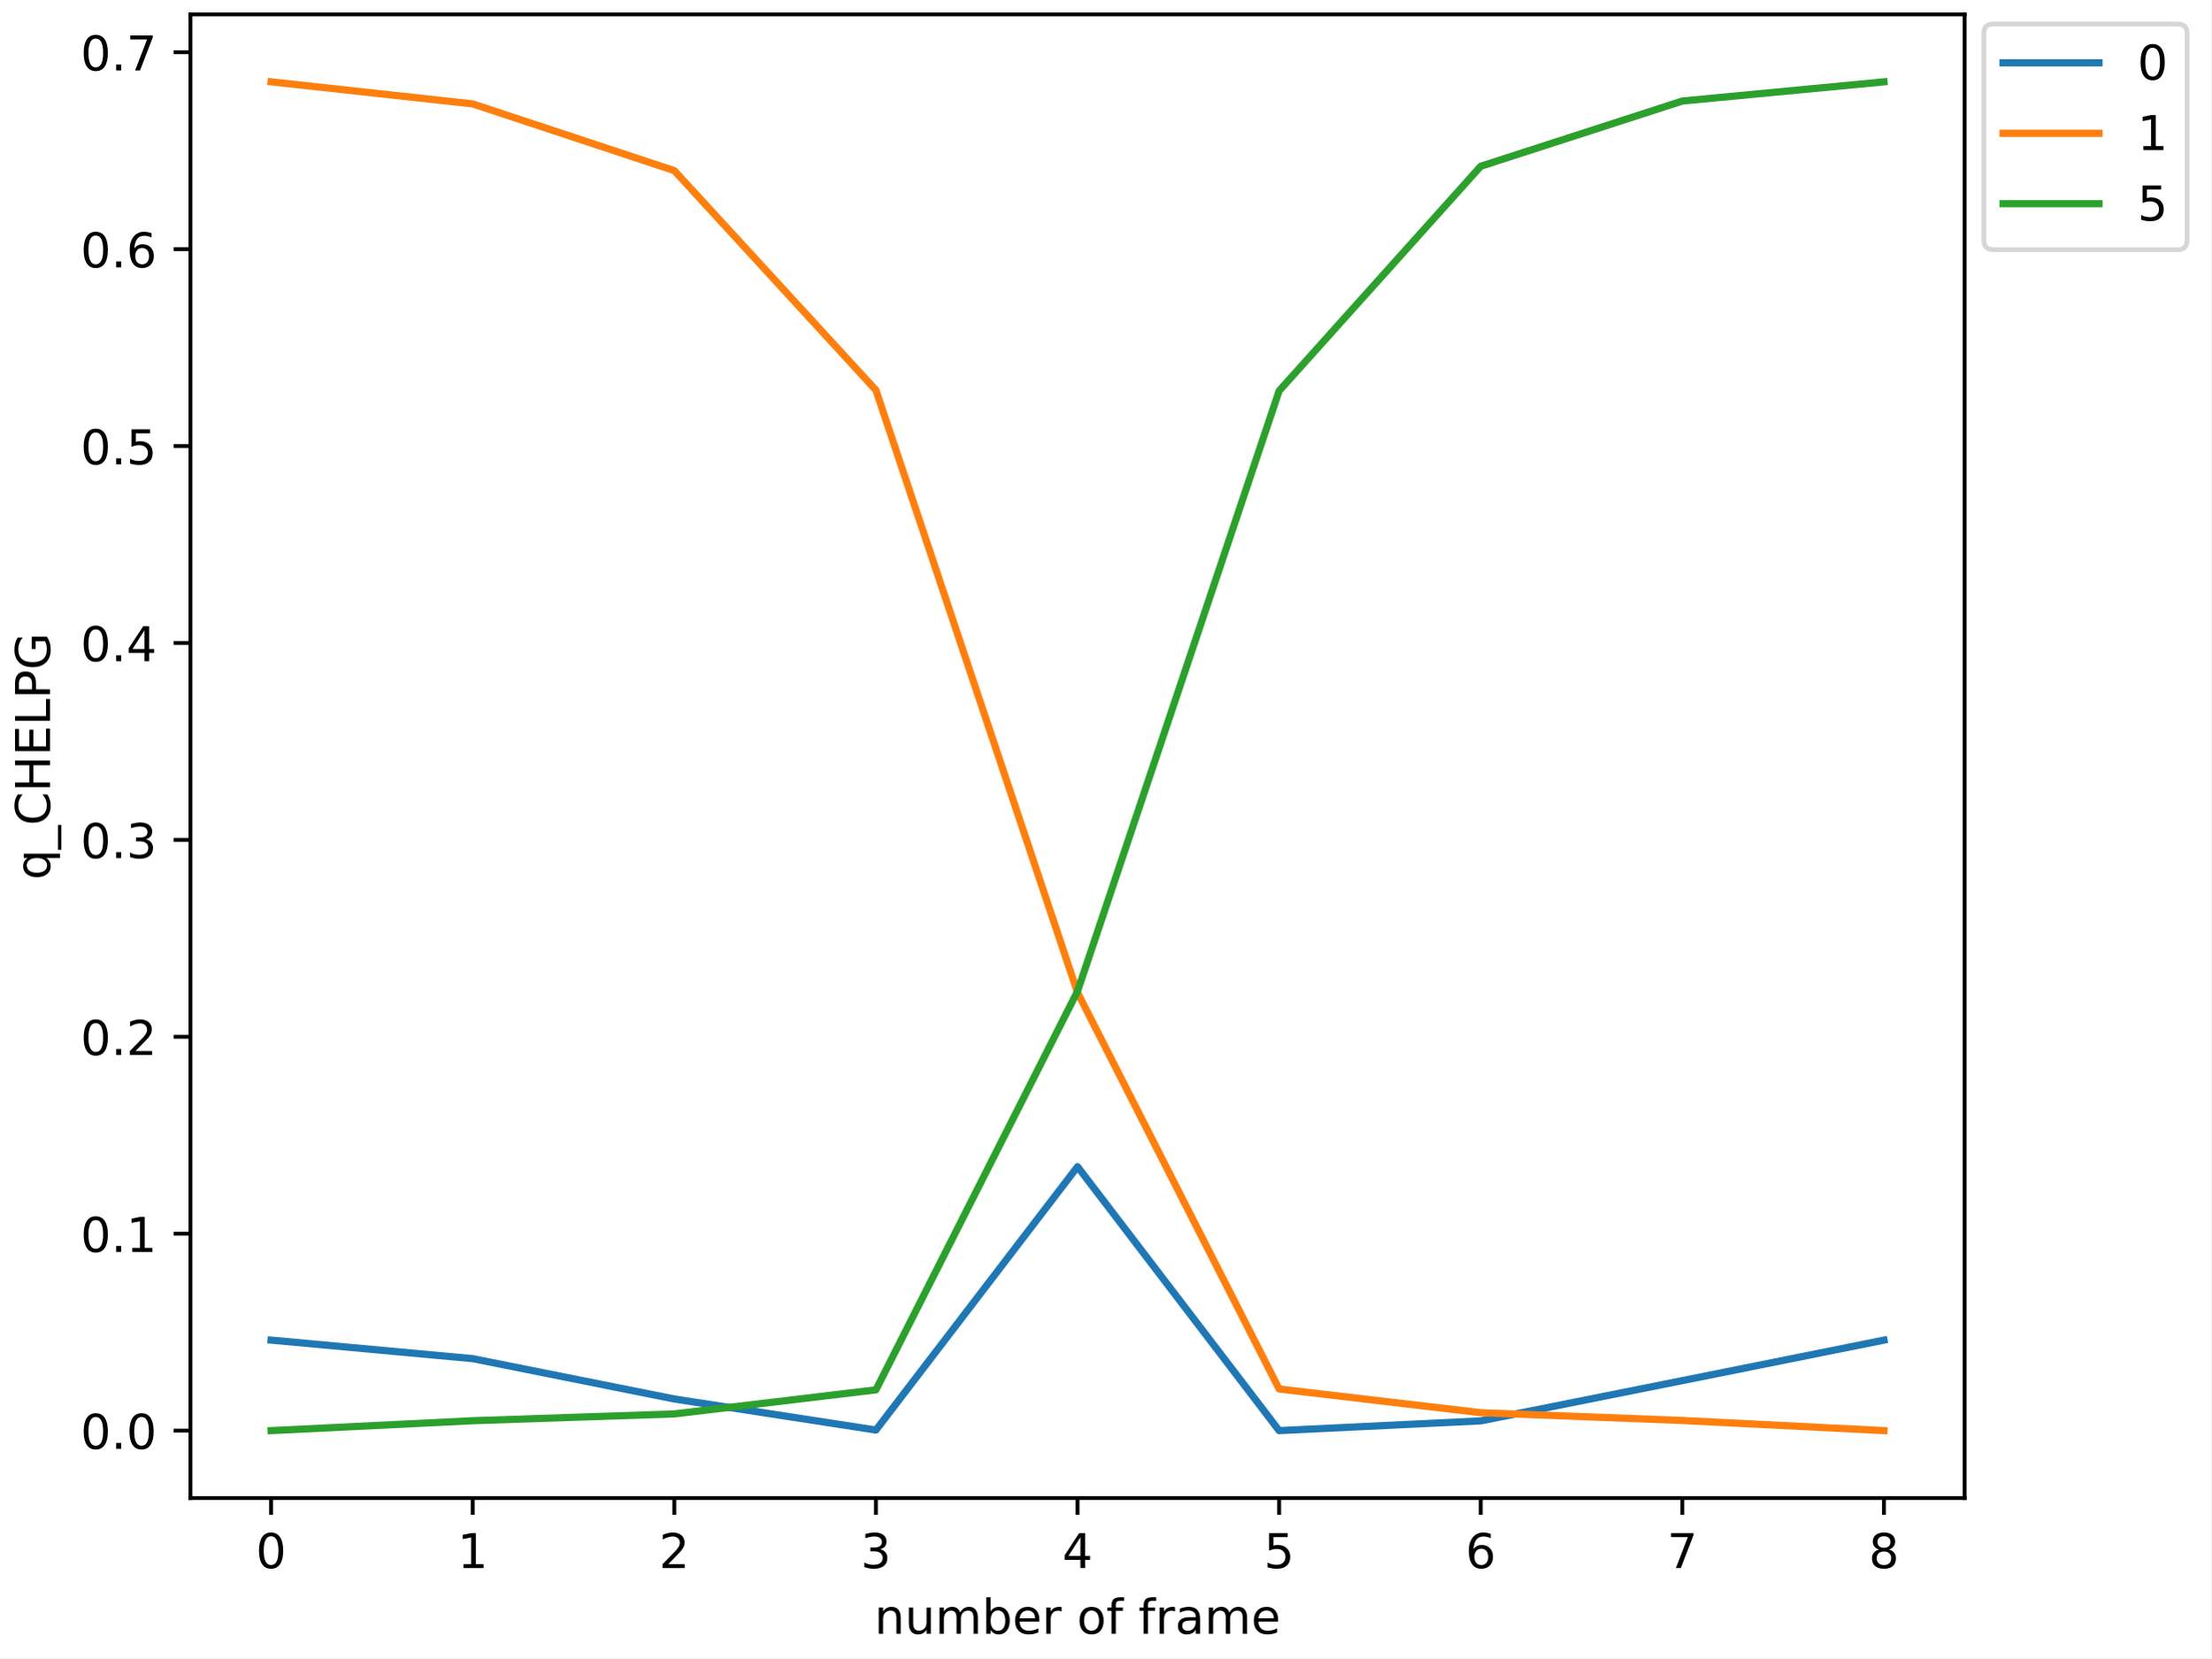
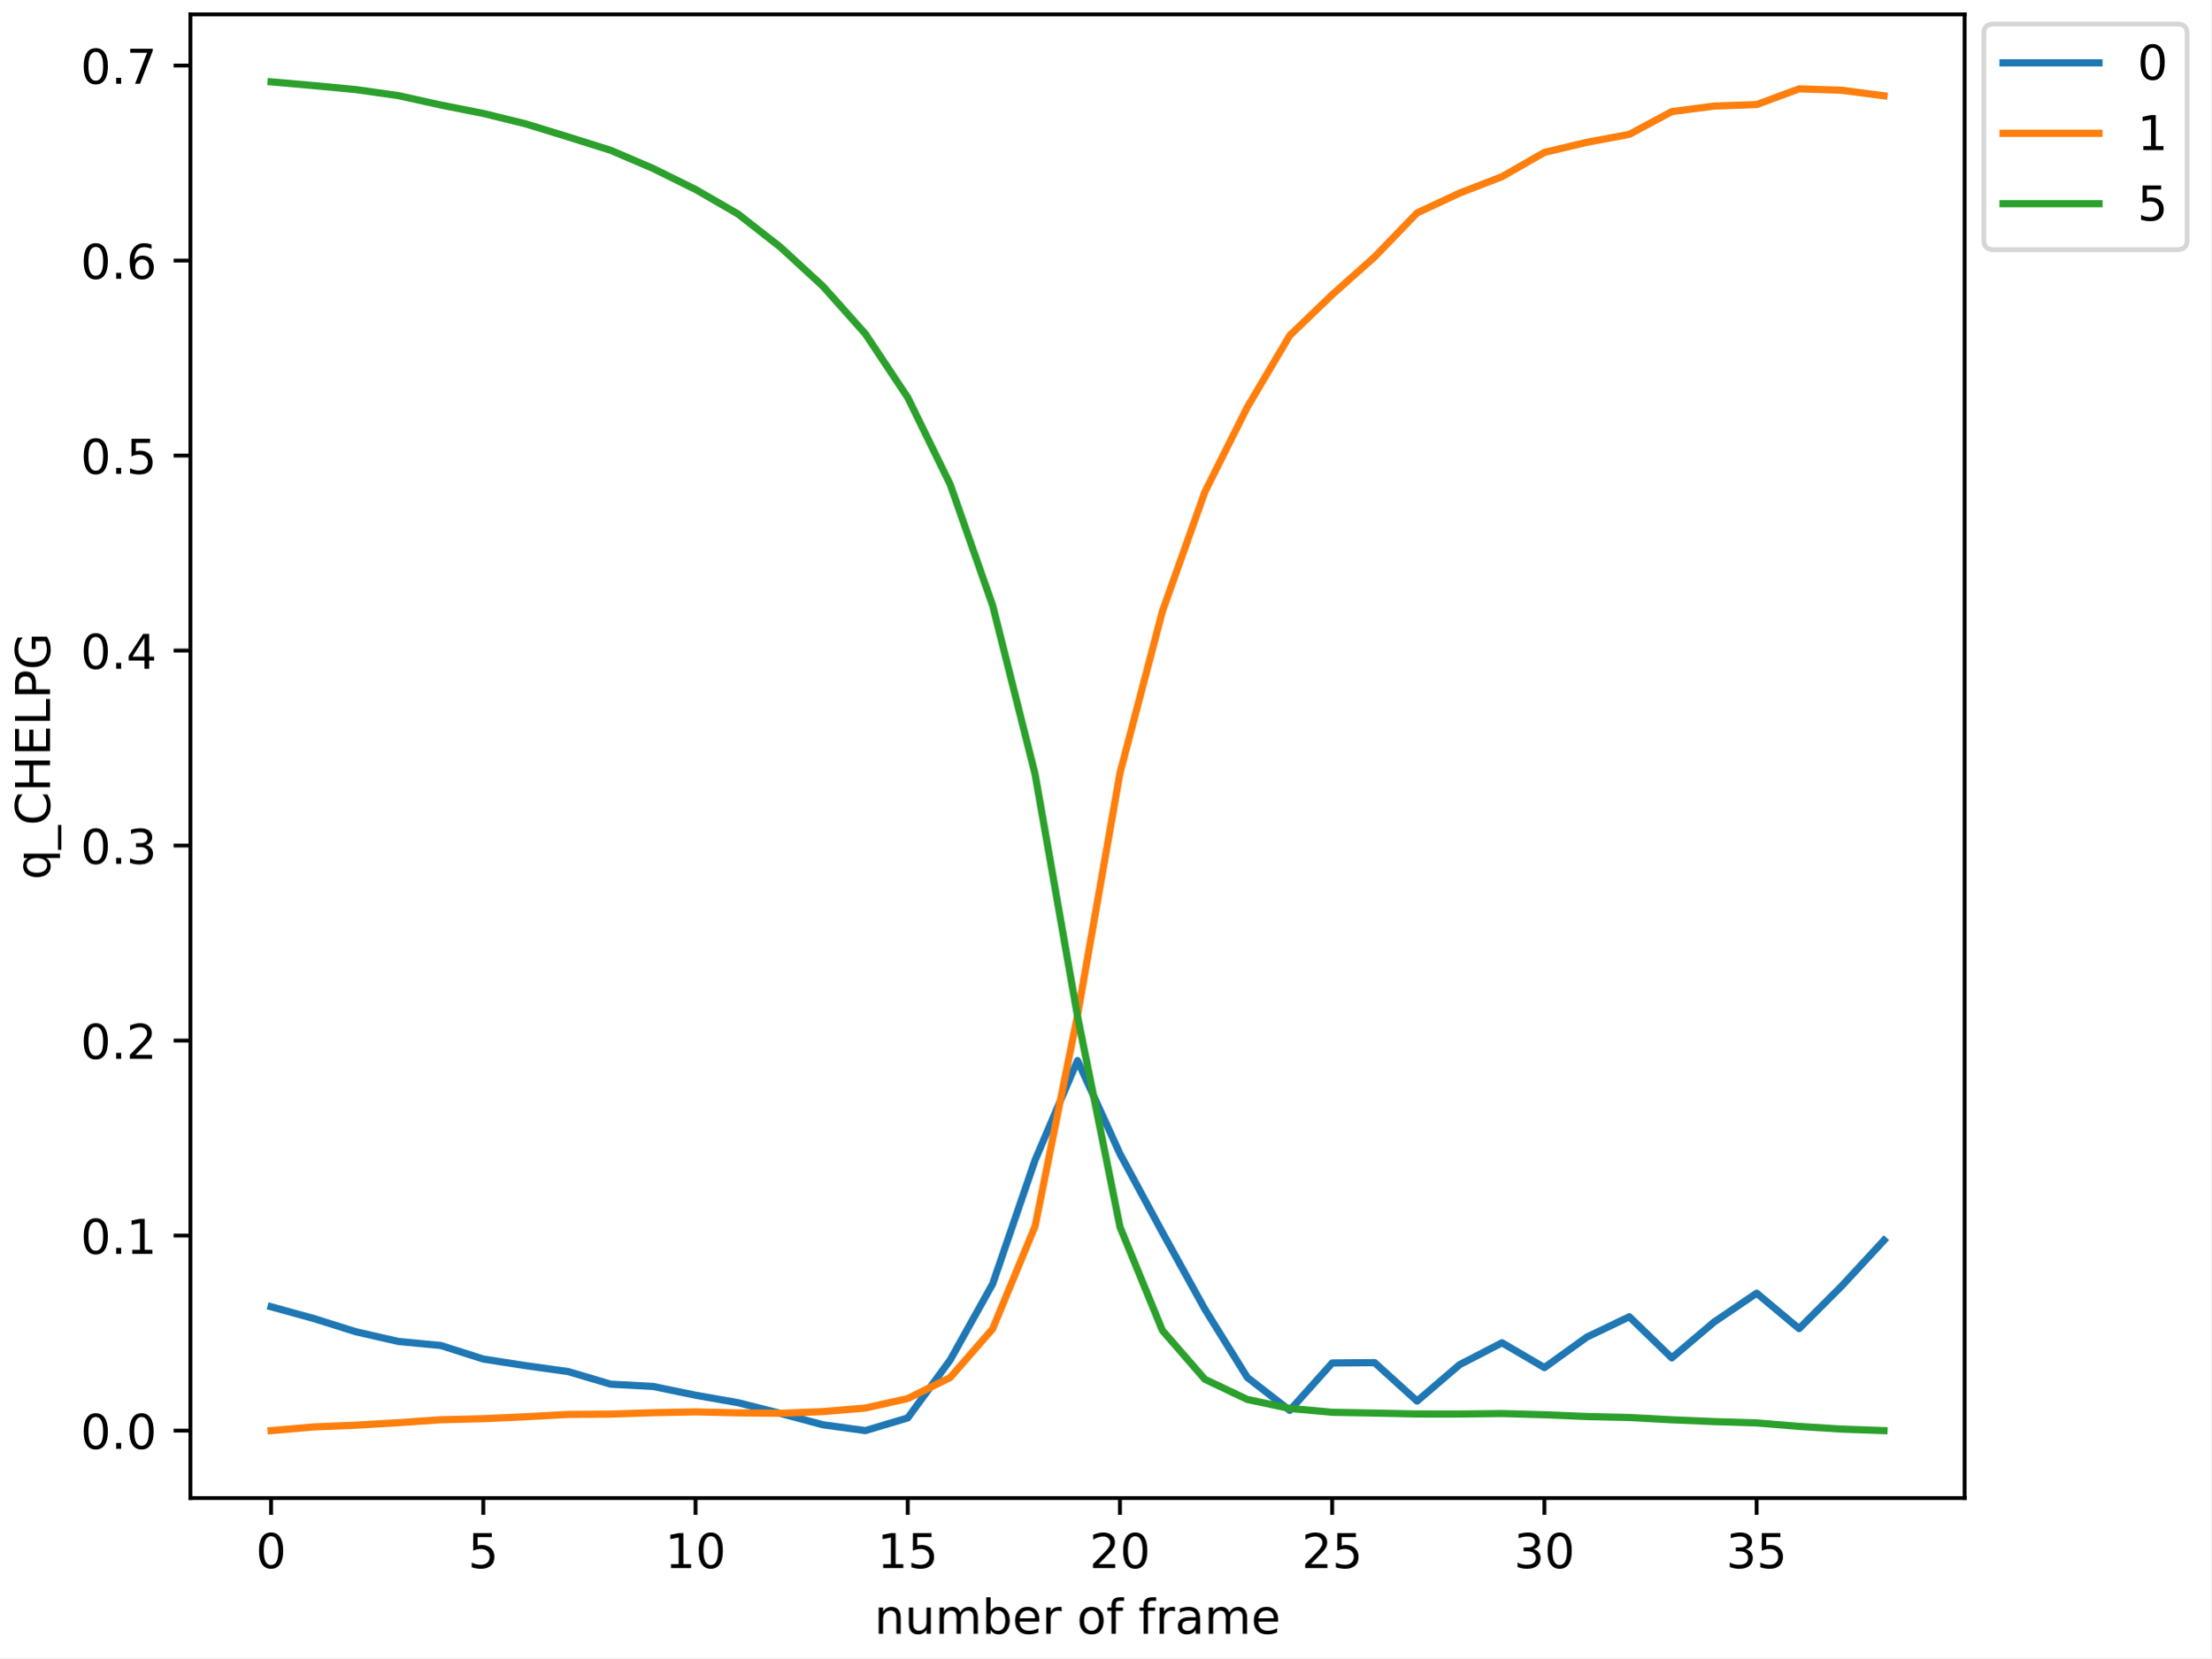
<svg xmlns="http://www.w3.org/2000/svg" xmlns:xlink="http://www.w3.org/1999/xlink" width="460.8pt" height="345.6pt" viewBox="0 0 460.8 345.6" version="1.1">
  <defs>
    <style type="text/css">*{stroke-linejoin: round; stroke-linecap: butt}</style>
  </defs>
  <g id="figure_1">
    <g id="patch_1">
      <path d="M 0 345.6  L 460.8 345.6  L 460.8 0  L 0 0  z " style="fill: #ffffff" />
    </g>
    <g id="axes_1">
      <g id="patch_2">
        <path d="M 39.683 312.244  L 409.437 312.244  L 409.437 3  L 39.683 3  z " style="fill: #ffffff" />
      </g>
      <g id="matplotlib.axis_1">
        <g id="xtick_1">
          <g id="line2d_1">
            <defs>
-               <path id="mb6a5a157bc" d="M 0 0  L 0 3.5  " style="stroke: #000000; stroke-width: 0.8" />
+               <path id="mc60c77ae65" d="M 0 0  L 0 3.5  " style="stroke: #000000; stroke-width: 0.8" />
            </defs>
            <g>
-               <use xlink:href="#mb6a5a157bc" x="56.49" y="312.244" style="stroke: #000000; stroke-width: 0.8" />
+               <use xlink:href="#mc60c77ae65" x="56.49" y="312.244" style="stroke: #000000; stroke-width: 0.8" />
            </g>
          </g>
          <g id="text_1">
            <g transform="translate(53.30879 326.8419) scale(0.1 -0.1)">
              <defs>
                <path id="DejaVuSans-30" d="M 2034 4250  Q 1547 4250 1301 3770  Q 1056 3291 1056 2328  Q 1056 1369 1301 889  Q 1547 409 2034 409  Q 2525 409 2770 889  Q 3016 1369 3016 2328  Q 3016 3291 2770 3770  Q 2525 4250 2034 4250  z M 2034 4750  Q 2819 4750 3233 4129  Q 3647 3509 3647 2328  Q 3647 1150 3233 529  Q 2819 -91 2034 -91  Q 1250 -91 836 529  Q 422 1150 422 2328  Q 422 3509 836 4129  Q 1250 4750 2034 4750  z " transform="scale(0.015625)" />
              </defs>
              <use xlink:href="#DejaVuSans-30" />
            </g>
          </g>
        </g>
        <g id="xtick_2">
          <g id="line2d_2">
            <g>
-               <use xlink:href="#mb6a5a157bc" x="98.508" y="312.244" style="stroke: #000000; stroke-width: 0.8" />
+               <use xlink:href="#mc60c77ae65" x="100.719" y="312.244" style="stroke: #000000; stroke-width: 0.8" />
            </g>
          </g>
          <g id="text_2">
-             <g transform="translate(95.32626 326.8419) scale(0.1 -0.1)">
-               <defs>
-                 <path id="DejaVuSans-31" d="M 794 531  L 1825 531  L 1825 4091  L 703 3866  L 703 4441  L 1819 4666  L 2450 4666  L 2450 531  L 3481 531  L 3481 0  L 794 0  L 794 531  z " transform="scale(0.015625)" />
-               </defs>
-               <use xlink:href="#DejaVuSans-31" />
+             <g transform="translate(97.53771 326.8419) scale(0.1 -0.1)">
+               <defs>
+                 <path id="DejaVuSans-35" d="M 691 4666  L 3169 4666  L 3169 4134  L 1269 4134  L 1269 2991  Q 1406 3038 1543 3061  Q 1681 3084 1819 3084  Q 2600 3084 3056 2656  Q 3513 2228 3513 1497  Q 3513 744 3044 326  Q 2575 -91 1722 -91  Q 1428 -91 1123 -41  Q 819 9 494 109  L 494 744  Q 775 591 1075 516  Q 1375 441 1709 441  Q 2250 441 2565 725  Q 2881 1009 2881 1497  Q 2881 1984 2565 2268  Q 2250 2553 1709 2553  Q 1456 2553 1204 2497  Q 953 2441 691 2322  L 691 4666  z " transform="scale(0.015625)" />
+               </defs>
+               <use xlink:href="#DejaVuSans-35" />
            </g>
          </g>
        </g>
        <g id="xtick_3">
          <g id="line2d_3">
            <g>
-               <use xlink:href="#mb6a5a157bc" x="140.525" y="312.244" style="stroke: #000000; stroke-width: 0.8" />
+               <use xlink:href="#mc60c77ae65" x="144.948" y="312.244" style="stroke: #000000; stroke-width: 0.8" />
            </g>
          </g>
          <g id="text_3">
-             <g transform="translate(137.3437 326.8419) scale(0.1 -0.1)">
-               <defs>
-                 <path id="DejaVuSans-32" d="M 1228 531  L 3431 531  L 3431 0  L 469 0  L 469 531  Q 828 903 1448 1529  Q 2069 2156 2228 2338  Q 2531 2678 2651 2914  Q 2772 3150 2772 3378  Q 2772 3750 2511 3984  Q 2250 4219 1831 4219  Q 1534 4219 1204 4116  Q 875 4013 500 3803  L 500 4441  Q 881 4594 1212 4672  Q 1544 4750 1819 4750  Q 2544 4750 2975 4387  Q 3406 4025 3406 3419  Q 3406 3131 3298 2873  Q 3191 2616 2906 2266  Q 2828 2175 2409 1742  Q 1991 1309 1228 531  z " transform="scale(0.015625)" />
-               </defs>
-               <use xlink:href="#DejaVuSans-32" />
+             <g transform="translate(138.5854 326.8419) scale(0.1 -0.1)">
+               <defs>
+                 <path id="DejaVuSans-31" d="M 794 531  L 1825 531  L 1825 4091  L 703 3866  L 703 4441  L 1819 4666  L 2450 4666  L 2450 531  L 3481 531  L 3481 0  L 794 0  L 794 531  z " transform="scale(0.015625)" />
+               </defs>
+               <use xlink:href="#DejaVuSans-31" />
+               <use xlink:href="#DejaVuSans-30" transform="translate(63.62305 0)" />
            </g>
          </g>
        </g>
        <g id="xtick_4">
          <g id="line2d_4">
            <g>
-               <use xlink:href="#mb6a5a157bc" x="182.542" y="312.244" style="stroke: #000000; stroke-width: 0.8" />
+               <use xlink:href="#mc60c77ae65" x="189.177" y="312.244" style="stroke: #000000; stroke-width: 0.8" />
            </g>
          </g>
          <g id="text_4">
-             <g transform="translate(179.3612 326.8419) scale(0.1 -0.1)">
-               <defs>
-                 <path id="DejaVuSans-33" d="M 2597 2516  Q 3050 2419 3304 2112  Q 3559 1806 3559 1356  Q 3559 666 3084 287  Q 2609 -91 1734 -91  Q 1441 -91 1130 -33  Q 819 25 488 141  L 488 750  Q 750 597 1062 519  Q 1375 441 1716 441  Q 2309 441 2620 675  Q 2931 909 2931 1356  Q 2931 1769 2642 2001  Q 2353 2234 1838 2234  L 1294 2234  L 1294 2753  L 1863 2753  Q 2328 2753 2575 2939  Q 2822 3125 2822 3475  Q 2822 3834 2567 4026  Q 2313 4219 1838 4219  Q 1578 4219 1281 4162  Q 984 4106 628 3988  L 628 4550  Q 988 4650 1302 4700  Q 1616 4750 1894 4750  Q 2613 4750 3031 4423  Q 3450 4097 3450 3541  Q 3450 3153 3228 2886  Q 3006 2619 2597 2516  z " transform="scale(0.015625)" />
-               </defs>
-               <use xlink:href="#DejaVuSans-33" />
+             <g transform="translate(182.8143 326.8419) scale(0.1 -0.1)">
+               <use xlink:href="#DejaVuSans-31" />
+               <use xlink:href="#DejaVuSans-35" transform="translate(63.62305 0)" />
            </g>
          </g>
        </g>
        <g id="xtick_5">
          <g id="line2d_5">
            <g>
-               <use xlink:href="#mb6a5a157bc" x="224.56" y="312.244" style="stroke: #000000; stroke-width: 0.8" />
+               <use xlink:href="#mc60c77ae65" x="233.406" y="312.244" style="stroke: #000000; stroke-width: 0.8" />
            </g>
          </g>
          <g id="text_5">
-             <g transform="translate(221.3787 326.8419) scale(0.1 -0.1)">
-               <defs>
-                 <path id="DejaVuSans-34" d="M 2419 4116  L 825 1625  L 2419 1625  L 2419 4116  z M 2253 4666  L 3047 4666  L 3047 1625  L 3713 1625  L 3713 1100  L 3047 1100  L 3047 0  L 2419 0  L 2419 1100  L 313 1100  L 313 1709  L 2253 4666  z " transform="scale(0.015625)" />
-               </defs>
-               <use xlink:href="#DejaVuSans-34" />
+             <g transform="translate(227.0432 326.8419) scale(0.1 -0.1)">
+               <defs>
+                 <path id="DejaVuSans-32" d="M 1228 531  L 3431 531  L 3431 0  L 469 0  L 469 531  Q 828 903 1448 1529  Q 2069 2156 2228 2338  Q 2531 2678 2651 2914  Q 2772 3150 2772 3378  Q 2772 3750 2511 3984  Q 2250 4219 1831 4219  Q 1534 4219 1204 4116  Q 875 4013 500 3803  L 500 4441  Q 881 4594 1212 4672  Q 1544 4750 1819 4750  Q 2544 4750 2975 4387  Q 3406 4025 3406 3419  Q 3406 3131 3298 2873  Q 3191 2616 2906 2266  Q 2828 2175 2409 1742  Q 1991 1309 1228 531  z " transform="scale(0.015625)" />
+               </defs>
+               <use xlink:href="#DejaVuSans-32" />
+               <use xlink:href="#DejaVuSans-30" transform="translate(63.62305 0)" />
            </g>
          </g>
        </g>
        <g id="xtick_6">
          <g id="line2d_6">
            <g>
-               <use xlink:href="#mb6a5a157bc" x="266.577" y="312.244" style="stroke: #000000; stroke-width: 0.8" />
+               <use xlink:href="#mc60c77ae65" x="277.635" y="312.244" style="stroke: #000000; stroke-width: 0.8" />
            </g>
          </g>
          <g id="text_6">
-             <g transform="translate(263.3961 326.8419) scale(0.1 -0.1)">
-               <defs>
-                 <path id="DejaVuSans-35" d="M 691 4666  L 3169 4666  L 3169 4134  L 1269 4134  L 1269 2991  Q 1406 3038 1543 3061  Q 1681 3084 1819 3084  Q 2600 3084 3056 2656  Q 3513 2228 3513 1497  Q 3513 744 3044 326  Q 2575 -91 1722 -91  Q 1428 -91 1123 -41  Q 819 9 494 109  L 494 744  Q 775 591 1075 516  Q 1375 441 1709 441  Q 2250 441 2565 725  Q 2881 1009 2881 1497  Q 2881 1984 2565 2268  Q 2250 2553 1709 2553  Q 1456 2553 1204 2497  Q 953 2441 691 2322  L 691 4666  z " transform="scale(0.015625)" />
-               </defs>
-               <use xlink:href="#DejaVuSans-35" />
+             <g transform="translate(271.2721 326.8419) scale(0.1 -0.1)">
+               <use xlink:href="#DejaVuSans-32" />
+               <use xlink:href="#DejaVuSans-35" transform="translate(63.62305 0)" />
            </g>
          </g>
        </g>
        <g id="xtick_7">
          <g id="line2d_7">
            <g>
-               <use xlink:href="#mb6a5a157bc" x="308.595" y="312.244" style="stroke: #000000; stroke-width: 0.8" />
+               <use xlink:href="#mc60c77ae65" x="321.864" y="312.244" style="stroke: #000000; stroke-width: 0.8" />
            </g>
          </g>
          <g id="text_7">
-             <g transform="translate(305.4136 326.8419) scale(0.1 -0.1)">
-               <defs>
-                 <path id="DejaVuSans-36" d="M 2113 2584  Q 1688 2584 1439 2293  Q 1191 2003 1191 1497  Q 1191 994 1439 701  Q 1688 409 2113 409  Q 2538 409 2786 701  Q 3034 994 3034 1497  Q 3034 2003 2786 2293  Q 2538 2584 2113 2584  z M 3366 4563  L 3366 3988  Q 3128 4100 2886 4159  Q 2644 4219 2406 4219  Q 1781 4219 1451 3797  Q 1122 3375 1075 2522  Q 1259 2794 1537 2939  Q 1816 3084 2150 3084  Q 2853 3084 3261 2657  Q 3669 2231 3669 1497  Q 3669 778 3244 343  Q 2819 -91 2113 -91  Q 1303 -91 875 529  Q 447 1150 447 2328  Q 447 3434 972 4092  Q 1497 4750 2381 4750  Q 2619 4750 2861 4703  Q 3103 4656 3366 4563  z " transform="scale(0.015625)" />
-               </defs>
-               <use xlink:href="#DejaVuSans-36" />
+             <g transform="translate(315.501 326.8419) scale(0.1 -0.1)">
+               <defs>
+                 <path id="DejaVuSans-33" d="M 2597 2516  Q 3050 2419 3304 2112  Q 3559 1806 3559 1356  Q 3559 666 3084 287  Q 2609 -91 1734 -91  Q 1441 -91 1130 -33  Q 819 25 488 141  L 488 750  Q 750 597 1062 519  Q 1375 441 1716 441  Q 2309 441 2620 675  Q 2931 909 2931 1356  Q 2931 1769 2642 2001  Q 2353 2234 1838 2234  L 1294 2234  L 1294 2753  L 1863 2753  Q 2328 2753 2575 2939  Q 2822 3125 2822 3475  Q 2822 3834 2567 4026  Q 2313 4219 1838 4219  Q 1578 4219 1281 4162  Q 984 4106 628 3988  L 628 4550  Q 988 4650 1302 4700  Q 1616 4750 1894 4750  Q 2613 4750 3031 4423  Q 3450 4097 3450 3541  Q 3450 3153 3228 2886  Q 3006 2619 2597 2516  z " transform="scale(0.015625)" />
+               </defs>
+               <use xlink:href="#DejaVuSans-33" />
+               <use xlink:href="#DejaVuSans-30" transform="translate(63.62305 0)" />
            </g>
          </g>
        </g>
        <g id="xtick_8">
          <g id="line2d_8">
            <g>
-               <use xlink:href="#mb6a5a157bc" x="350.612" y="312.244" style="stroke: #000000; stroke-width: 0.8" />
+               <use xlink:href="#mc60c77ae65" x="366.092" y="312.244" style="stroke: #000000; stroke-width: 0.8" />
            </g>
          </g>
          <g id="text_8">
-             <g transform="translate(347.4311 326.8419) scale(0.1 -0.1)">
-               <defs>
-                 <path id="DejaVuSans-37" d="M 525 4666  L 3525 4666  L 3525 4397  L 1831 0  L 1172 0  L 2766 4134  L 525 4134  L 525 4666  z " transform="scale(0.015625)" />
-               </defs>
-               <use xlink:href="#DejaVuSans-37" />
-             </g>
-           </g>
-         </g>
-         <g id="xtick_9">
-           <g id="line2d_9">
-             <g>
-               <use xlink:href="#mb6a5a157bc" x="392.63" y="312.244" style="stroke: #000000; stroke-width: 0.8" />
-             </g>
-           </g>
-           <g id="text_9">
-             <g transform="translate(389.4485 326.8419) scale(0.1 -0.1)">
-               <defs>
-                 <path id="DejaVuSans-38" d="M 2034 2216  Q 1584 2216 1326 1975  Q 1069 1734 1069 1313  Q 1069 891 1326 650  Q 1584 409 2034 409  Q 2484 409 2743 651  Q 3003 894 3003 1313  Q 3003 1734 2745 1975  Q 2488 2216 2034 2216  z M 1403 2484  Q 997 2584 770 2862  Q 544 3141 544 3541  Q 544 4100 942 4425  Q 1341 4750 2034 4750  Q 2731 4750 3128 4425  Q 3525 4100 3525 3541  Q 3525 3141 3298 2862  Q 3072 2584 2669 2484  Q 3125 2378 3379 2068  Q 3634 1759 3634 1313  Q 3634 634 3220 271  Q 2806 -91 2034 -91  Q 1263 -91 848 271  Q 434 634 434 1313  Q 434 1759 690 2068  Q 947 2378 1403 2484  z M 1172 3481  Q 1172 3119 1398 2916  Q 1625 2713 2034 2713  Q 2441 2713 2670 2916  Q 2900 3119 2900 3481  Q 2900 3844 2670 4047  Q 2441 4250 2034 4250  Q 1625 4250 1398 4047  Q 1172 3844 1172 3481  z " transform="scale(0.015625)" />
-               </defs>
-               <use xlink:href="#DejaVuSans-38" />
-             </g>
-           </g>
-         </g>
-         <g id="text_10">
+             <g transform="translate(359.7299 326.8419) scale(0.1 -0.1)">
+               <use xlink:href="#DejaVuSans-33" />
+               <use xlink:href="#DejaVuSans-35" transform="translate(63.62305 0)" />
+             </g>
+           </g>
+         </g>
+         <g id="text_9">
          <g transform="translate(182.2216 340.5201) scale(0.1 -0.1)">
            <defs>
              <path id="DejaVuSans-6e" d="M 3513 2113  L 3513 0  L 2938 0  L 2938 2094  Q 2938 2591 2744 2837  Q 2550 3084 2163 3084  Q 1697 3084 1428 2787  Q 1159 2491 1159 1978  L 1159 0  L 581 0  L 581 3500  L 1159 3500  L 1159 2956  Q 1366 3272 1645 3428  Q 1925 3584 2291 3584  Q 2894 3584 3203 3211  Q 3513 2838 3513 2113  z " transform="scale(0.015625)" />
              <path id="DejaVuSans-75" d="M 544 1381  L 544 3500  L 1119 3500  L 1119 1403  Q 1119 906 1312 657  Q 1506 409 1894 409  Q 2359 409 2629 706  Q 2900 1003 2900 1516  L 2900 3500  L 3475 3500  L 3475 0  L 2900 0  L 2900 538  Q 2691 219 2414 64  Q 2138 -91 1772 -91  Q 1169 -91 856 284  Q 544 659 544 1381  z M 1991 3584  L 1991 3584  z " transform="scale(0.015625)" />
              <path id="DejaVuSans-6d" d="M 3328 2828  Q 3544 3216 3844 3400  Q 4144 3584 4550 3584  Q 5097 3584 5394 3201  Q 5691 2819 5691 2113  L 5691 0  L 5113 0  L 5113 2094  Q 5113 2597 4934 2840  Q 4756 3084 4391 3084  Q 3944 3084 3684 2787  Q 3425 2491 3425 1978  L 3425 0  L 2847 0  L 2847 2094  Q 2847 2600 2669 2842  Q 2491 3084 2119 3084  Q 1678 3084 1418 2786  Q 1159 2488 1159 1978  L 1159 0  L 581 0  L 581 3500  L 1159 3500  L 1159 2956  Q 1356 3278 1631 3431  Q 1906 3584 2284 3584  Q 2666 3584 2933 3390  Q 3200 3197 3328 2828  z " transform="scale(0.015625)" />
              <path id="DejaVuSans-62" d="M 3116 1747  Q 3116 2381 2855 2742  Q 2594 3103 2138 3103  Q 1681 3103 1420 2742  Q 1159 2381 1159 1747  Q 1159 1113 1420 752  Q 1681 391 2138 391  Q 2594 391 2855 752  Q 3116 1113 3116 1747  z M 1159 2969  Q 1341 3281 1617 3432  Q 1894 3584 2278 3584  Q 2916 3584 3314 3078  Q 3713 2572 3713 1747  Q 3713 922 3314 415  Q 2916 -91 2278 -91  Q 1894 -91 1617 61  Q 1341 213 1159 525  L 1159 0  L 581 0  L 581 4863  L 1159 4863  L 1159 2969  z " transform="scale(0.015625)" />
              <path id="DejaVuSans-65" d="M 3597 1894  L 3597 1613  L 953 1613  Q 991 1019 1311 708  Q 1631 397 2203 397  Q 2534 397 2845 478  Q 3156 559 3463 722  L 3463 178  Q 3153 47 2828 -22  Q 2503 -91 2169 -91  Q 1331 -91 842 396  Q 353 884 353 1716  Q 353 2575 817 3079  Q 1281 3584 2069 3584  Q 2775 3584 3186 3129  Q 3597 2675 3597 1894  z M 3022 2063  Q 3016 2534 2758 2815  Q 2500 3097 2075 3097  Q 1594 3097 1305 2825  Q 1016 2553 972 2059  L 3022 2063  z " transform="scale(0.015625)" />
              <path id="DejaVuSans-72" d="M 2631 2963  Q 2534 3019 2420 3045  Q 2306 3072 2169 3072  Q 1681 3072 1420 2755  Q 1159 2438 1159 1844  L 1159 0  L 581 0  L 581 3500  L 1159 3500  L 1159 2956  Q 1341 3275 1631 3429  Q 1922 3584 2338 3584  Q 2397 3584 2469 3576  Q 2541 3569 2628 3553  L 2631 2963  z " transform="scale(0.015625)" />
              <path id="DejaVuSans-20" transform="scale(0.015625)" />
              <path id="DejaVuSans-6f" d="M 1959 3097  Q 1497 3097 1228 2736  Q 959 2375 959 1747  Q 959 1119 1226 758  Q 1494 397 1959 397  Q 2419 397 2687 759  Q 2956 1122 2956 1747  Q 2956 2369 2687 2733  Q 2419 3097 1959 3097  z M 1959 3584  Q 2709 3584 3137 3096  Q 3566 2609 3566 1747  Q 3566 888 3137 398  Q 2709 -91 1959 -91  Q 1206 -91 779 398  Q 353 888 353 1747  Q 353 2609 779 3096  Q 1206 3584 1959 3584  z " transform="scale(0.015625)" />
              <path id="DejaVuSans-66" d="M 2375 4863  L 2375 4384  L 1825 4384  Q 1516 4384 1395 4259  Q 1275 4134 1275 3809  L 1275 3500  L 2222 3500  L 2222 3053  L 1275 3053  L 1275 0  L 697 0  L 697 3053  L 147 3053  L 147 3500  L 697 3500  L 697 3744  Q 697 4328 969 4595  Q 1241 4863 1831 4863  L 2375 4863  z " transform="scale(0.015625)" />
              <path id="DejaVuSans-61" d="M 2194 1759  Q 1497 1759 1228 1600  Q 959 1441 959 1056  Q 959 750 1161 570  Q 1363 391 1709 391  Q 2188 391 2477 730  Q 2766 1069 2766 1631  L 2766 1759  L 2194 1759  z M 3341 1997  L 3341 0  L 2766 0  L 2766 531  Q 2569 213 2275 61  Q 1981 -91 1556 -91  Q 1019 -91 701 211  Q 384 513 384 1019  Q 384 1609 779 1909  Q 1175 2209 1959 2209  L 2766 2209  L 2766 2266  Q 2766 2663 2505 2880  Q 2244 3097 1772 3097  Q 1472 3097 1187 3025  Q 903 2953 641 2809  L 641 3341  Q 956 3463 1253 3523  Q 1550 3584 1831 3584  Q 2591 3584 2966 3190  Q 3341 2797 3341 1997  z " transform="scale(0.015625)" />
            </defs>
            <use xlink:href="#DejaVuSans-6e" />
            <use xlink:href="#DejaVuSans-75" transform="translate(63.37891 0)" />
            <use xlink:href="#DejaVuSans-6d" transform="translate(126.7578 0)" />
            <use xlink:href="#DejaVuSans-62" transform="translate(224.1699 0)" />
            <use xlink:href="#DejaVuSans-65" transform="translate(287.6465 0)" />
            <use xlink:href="#DejaVuSans-72" transform="translate(349.1699 0)" />
            <use xlink:href="#DejaVuSans-20" transform="translate(390.2832 0)" />
            <use xlink:href="#DejaVuSans-6f" transform="translate(422.0703 0)" />
            <use xlink:href="#DejaVuSans-66" transform="translate(483.252 0)" />
            <use xlink:href="#DejaVuSans-20" transform="translate(518.457 0)" />
            <use xlink:href="#DejaVuSans-66" transform="translate(550.2441 0)" />
            <use xlink:href="#DejaVuSans-72" transform="translate(585.4492 0)" />
            <use xlink:href="#DejaVuSans-61" transform="translate(626.5625 0)" />
            <use xlink:href="#DejaVuSans-6d" transform="translate(687.8418 0)" />
            <use xlink:href="#DejaVuSans-65" transform="translate(785.2539 0)" />
          </g>
        </g>
      </g>
      <g id="matplotlib.axis_2">
        <g id="ytick_1">
+           <g id="line2d_9">
+             <defs>
+               <path id="m27396571ec" d="M 0 0  L -3.5 0  " style="stroke: #000000; stroke-width: 0.8" />
+             </defs>
+             <g>
+               <use xlink:href="#m27396571ec" x="39.683" y="298.187" style="stroke: #000000; stroke-width: 0.8" />
+             </g>
+           </g>
+           <g id="text_10">
+             <g transform="translate(16.77993 301.9862) scale(0.1 -0.1)">
+               <defs>
+                 <path id="DejaVuSans-2e" d="M 684 794  L 1344 794  L 1344 0  L 684 0  L 684 794  z " transform="scale(0.015625)" />
+               </defs>
+               <use xlink:href="#DejaVuSans-30" />
+               <use xlink:href="#DejaVuSans-2e" transform="translate(63.62305 0)" />
+               <use xlink:href="#DejaVuSans-30" transform="translate(95.41016 0)" />
+             </g>
+           </g>
+         </g>
+         <g id="ytick_2">
          <g id="line2d_10">
-             <defs>
-               <path id="mf8b2e2bae6" d="M 0 0  L -3.5 0  " style="stroke: #000000; stroke-width: 0.8" />
-             </defs>
-             <g>
-               <use xlink:href="#mf8b2e2bae6" x="39.683" y="298.187" style="stroke: #000000; stroke-width: 0.8" />
+             <g>
+               <use xlink:href="#m27396571ec" x="39.683" y="257.54" style="stroke: #000000; stroke-width: 0.8" />
            </g>
          </g>
          <g id="text_11">
-             <g transform="translate(16.77993 301.9862) scale(0.1 -0.1)">
-               <defs>
-                 <path id="DejaVuSans-2e" d="M 684 794  L 1344 794  L 1344 0  L 684 0  L 684 794  z " transform="scale(0.015625)" />
-               </defs>
-               <use xlink:href="#DejaVuSans-30" />
-               <use xlink:href="#DejaVuSans-2e" transform="translate(63.62305 0)" />
-               <use xlink:href="#DejaVuSans-30" transform="translate(95.41016 0)" />
-             </g>
-           </g>
-         </g>
-         <g id="ytick_2">
+             <g transform="translate(16.77993 261.3388) scale(0.1 -0.1)">
+               <use xlink:href="#DejaVuSans-30" />
+               <use xlink:href="#DejaVuSans-2e" transform="translate(63.62305 0)" />
+               <use xlink:href="#DejaVuSans-31" transform="translate(95.41016 0)" />
+             </g>
+           </g>
+         </g>
+         <g id="ytick_3">
          <g id="line2d_11">
            <g>
-               <use xlink:href="#mf8b2e2bae6" x="39.683" y="257.143" style="stroke: #000000; stroke-width: 0.8" />
+               <use xlink:href="#m27396571ec" x="39.683" y="216.892" style="stroke: #000000; stroke-width: 0.8" />
            </g>
          </g>
          <g id="text_12">
-             <g transform="translate(16.77993 260.9425) scale(0.1 -0.1)">
-               <use xlink:href="#DejaVuSans-30" />
-               <use xlink:href="#DejaVuSans-2e" transform="translate(63.62305 0)" />
-               <use xlink:href="#DejaVuSans-31" transform="translate(95.41016 0)" />
-             </g>
-           </g>
-         </g>
-         <g id="ytick_3">
+             <g transform="translate(16.77993 220.6914) scale(0.1 -0.1)">
+               <use xlink:href="#DejaVuSans-30" />
+               <use xlink:href="#DejaVuSans-2e" transform="translate(63.62305 0)" />
+               <use xlink:href="#DejaVuSans-32" transform="translate(95.41016 0)" />
+             </g>
+           </g>
+         </g>
+         <g id="ytick_4">
          <g id="line2d_12">
            <g>
-               <use xlink:href="#mf8b2e2bae6" x="39.683" y="216.1" style="stroke: #000000; stroke-width: 0.8" />
+               <use xlink:href="#m27396571ec" x="39.683" y="176.245" style="stroke: #000000; stroke-width: 0.8" />
            </g>
          </g>
          <g id="text_13">
-             <g transform="translate(16.77993 219.8988) scale(0.1 -0.1)">
-               <use xlink:href="#DejaVuSans-30" />
-               <use xlink:href="#DejaVuSans-2e" transform="translate(63.62305 0)" />
-               <use xlink:href="#DejaVuSans-32" transform="translate(95.41016 0)" />
-             </g>
-           </g>
-         </g>
-         <g id="ytick_4">
+             <g transform="translate(16.77993 180.044) scale(0.1 -0.1)">
+               <use xlink:href="#DejaVuSans-30" />
+               <use xlink:href="#DejaVuSans-2e" transform="translate(63.62305 0)" />
+               <use xlink:href="#DejaVuSans-33" transform="translate(95.41016 0)" />
+             </g>
+           </g>
+         </g>
+         <g id="ytick_5">
          <g id="line2d_13">
            <g>
-               <use xlink:href="#mf8b2e2bae6" x="39.683" y="175.056" style="stroke: #000000; stroke-width: 0.8" />
+               <use xlink:href="#m27396571ec" x="39.683" y="135.597" style="stroke: #000000; stroke-width: 0.8" />
            </g>
          </g>
          <g id="text_14">
-             <g transform="translate(16.77993 178.8551) scale(0.1 -0.1)">
-               <use xlink:href="#DejaVuSans-30" />
-               <use xlink:href="#DejaVuSans-2e" transform="translate(63.62305 0)" />
-               <use xlink:href="#DejaVuSans-33" transform="translate(95.41016 0)" />
-             </g>
-           </g>
-         </g>
-         <g id="ytick_5">
+             <g transform="translate(16.77993 139.3966) scale(0.1 -0.1)">
+               <defs>
+                 <path id="DejaVuSans-34" d="M 2419 4116  L 825 1625  L 2419 1625  L 2419 4116  z M 2253 4666  L 3047 4666  L 3047 1625  L 3713 1625  L 3713 1100  L 3047 1100  L 3047 0  L 2419 0  L 2419 1100  L 313 1100  L 313 1709  L 2253 4666  z " transform="scale(0.015625)" />
+               </defs>
+               <use xlink:href="#DejaVuSans-30" />
+               <use xlink:href="#DejaVuSans-2e" transform="translate(63.62305 0)" />
+               <use xlink:href="#DejaVuSans-34" transform="translate(95.41016 0)" />
+             </g>
+           </g>
+         </g>
+         <g id="ytick_6">
          <g id="line2d_14">
            <g>
-               <use xlink:href="#mf8b2e2bae6" x="39.683" y="134.012" style="stroke: #000000; stroke-width: 0.8" />
+               <use xlink:href="#m27396571ec" x="39.683" y="94.95" style="stroke: #000000; stroke-width: 0.8" />
            </g>
          </g>
          <g id="text_15">
-             <g transform="translate(16.77993 137.8114) scale(0.1 -0.1)">
-               <use xlink:href="#DejaVuSans-30" />
-               <use xlink:href="#DejaVuSans-2e" transform="translate(63.62305 0)" />
-               <use xlink:href="#DejaVuSans-34" transform="translate(95.41016 0)" />
-             </g>
-           </g>
-         </g>
-         <g id="ytick_6">
+             <g transform="translate(16.77993 98.7492) scale(0.1 -0.1)">
+               <use xlink:href="#DejaVuSans-30" />
+               <use xlink:href="#DejaVuSans-2e" transform="translate(63.62305 0)" />
+               <use xlink:href="#DejaVuSans-35" transform="translate(95.41016 0)" />
+             </g>
+           </g>
+         </g>
+         <g id="ytick_7">
          <g id="line2d_15">
            <g>
-               <use xlink:href="#mf8b2e2bae6" x="39.683" y="92.969" style="stroke: #000000; stroke-width: 0.8" />
+               <use xlink:href="#m27396571ec" x="39.683" y="54.303" style="stroke: #000000; stroke-width: 0.8" />
            </g>
          </g>
          <g id="text_16">
-             <g transform="translate(16.77993 96.76772) scale(0.1 -0.1)">
-               <use xlink:href="#DejaVuSans-30" />
-               <use xlink:href="#DejaVuSans-2e" transform="translate(63.62305 0)" />
-               <use xlink:href="#DejaVuSans-35" transform="translate(95.41016 0)" />
-             </g>
-           </g>
-         </g>
-         <g id="ytick_7">
+             <g transform="translate(16.77993 58.10179) scale(0.1 -0.1)">
+               <defs>
+                 <path id="DejaVuSans-36" d="M 2113 2584  Q 1688 2584 1439 2293  Q 1191 2003 1191 1497  Q 1191 994 1439 701  Q 1688 409 2113 409  Q 2538 409 2786 701  Q 3034 994 3034 1497  Q 3034 2003 2786 2293  Q 2538 2584 2113 2584  z M 3366 4563  L 3366 3988  Q 3128 4100 2886 4159  Q 2644 4219 2406 4219  Q 1781 4219 1451 3797  Q 1122 3375 1075 2522  Q 1259 2794 1537 2939  Q 1816 3084 2150 3084  Q 2853 3084 3261 2657  Q 3669 2231 3669 1497  Q 3669 778 3244 343  Q 2819 -91 2113 -91  Q 1303 -91 875 529  Q 447 1150 447 2328  Q 447 3434 972 4092  Q 1497 4750 2381 4750  Q 2619 4750 2861 4703  Q 3103 4656 3366 4563  z " transform="scale(0.015625)" />
+               </defs>
+               <use xlink:href="#DejaVuSans-30" />
+               <use xlink:href="#DejaVuSans-2e" transform="translate(63.62305 0)" />
+               <use xlink:href="#DejaVuSans-36" transform="translate(95.41016 0)" />
+             </g>
+           </g>
+         </g>
+         <g id="ytick_8">
          <g id="line2d_16">
            <g>
-               <use xlink:href="#mf8b2e2bae6" x="39.683" y="51.925" style="stroke: #000000; stroke-width: 0.8" />
+               <use xlink:href="#m27396571ec" x="39.683" y="13.655" style="stroke: #000000; stroke-width: 0.8" />
            </g>
          </g>
          <g id="text_17">
-             <g transform="translate(16.77993 55.72402) scale(0.1 -0.1)">
-               <use xlink:href="#DejaVuSans-30" />
-               <use xlink:href="#DejaVuSans-2e" transform="translate(63.62305 0)" />
-               <use xlink:href="#DejaVuSans-36" transform="translate(95.41016 0)" />
-             </g>
-           </g>
-         </g>
-         <g id="ytick_8">
-           <g id="line2d_17">
-             <g>
-               <use xlink:href="#mf8b2e2bae6" x="39.683" y="10.881" style="stroke: #000000; stroke-width: 0.8" />
-             </g>
-           </g>
-           <g id="text_18">
-             <g transform="translate(16.77993 14.68032) scale(0.1 -0.1)">
+             <g transform="translate(16.77993 17.45439) scale(0.1 -0.1)">
+               <defs>
+                 <path id="DejaVuSans-37" d="M 525 4666  L 3525 4666  L 3525 4397  L 1831 0  L 1172 0  L 2766 4134  L 525 4134  L 525 4666  z " transform="scale(0.015625)" />
+               </defs>
              <use xlink:href="#DejaVuSans-30" />
              <use xlink:href="#DejaVuSans-2e" transform="translate(63.62305 0)" />
              <use xlink:href="#DejaVuSans-37" transform="translate(95.41016 0)" />
            </g>
          </g>
        </g>
-         <g id="text_19">
+         <g id="text_18">
          <g transform="translate(10.42211 183.382) rotate(-90) scale(0.1 -0.1)">
            <defs>
              <path id="DejaVuSans-71" d="M 947 1747  Q 947 1113 1208 752  Q 1469 391 1925 391  Q 2381 391 2643 752  Q 2906 1113 2906 1747  Q 2906 2381 2643 2742  Q 2381 3103 1925 3103  Q 1469 3103 1208 2742  Q 947 2381 947 1747  z M 2906 525  Q 2725 213 2448 61  Q 2172 -91 1784 -91  Q 1150 -91 751 415  Q 353 922 353 1747  Q 353 2572 751 3078  Q 1150 3584 1784 3584  Q 2172 3584 2448 3432  Q 2725 3281 2906 2969  L 2906 3500  L 3481 3500  L 3481 -1331  L 2906 -1331  L 2906 525  z " transform="scale(0.015625)" />
              <path id="DejaVuSans-5f" d="M 3263 -1063  L 3263 -1509  L -63 -1509  L -63 -1063  L 3263 -1063  z " transform="scale(0.015625)" />
              <path id="DejaVuSans-43" d="M 4122 4306  L 4122 3641  Q 3803 3938 3442 4084  Q 3081 4231 2675 4231  Q 1875 4231 1450 3742  Q 1025 3253 1025 2328  Q 1025 1406 1450 917  Q 1875 428 2675 428  Q 3081 428 3442 575  Q 3803 722 4122 1019  L 4122 359  Q 3791 134 3420 21  Q 3050 -91 2638 -91  Q 1578 -91 968 557  Q 359 1206 359 2328  Q 359 3453 968 4101  Q 1578 4750 2638 4750  Q 3056 4750 3426 4639  Q 3797 4528 4122 4306  z " transform="scale(0.015625)" />
              <path id="DejaVuSans-48" d="M 628 4666  L 1259 4666  L 1259 2753  L 3553 2753  L 3553 4666  L 4184 4666  L 4184 0  L 3553 0  L 3553 2222  L 1259 2222  L 1259 0  L 628 0  L 628 4666  z " transform="scale(0.015625)" />
              <path id="DejaVuSans-45" d="M 628 4666  L 3578 4666  L 3578 4134  L 1259 4134  L 1259 2753  L 3481 2753  L 3481 2222  L 1259 2222  L 1259 531  L 3634 531  L 3634 0  L 628 0  L 628 4666  z " transform="scale(0.015625)" />
              <path id="DejaVuSans-4c" d="M 628 4666  L 1259 4666  L 1259 531  L 3531 531  L 3531 0  L 628 0  L 628 4666  z " transform="scale(0.015625)" />
              <path id="DejaVuSans-50" d="M 1259 4147  L 1259 2394  L 2053 2394  Q 2494 2394 2734 2622  Q 2975 2850 2975 3272  Q 2975 3691 2734 3919  Q 2494 4147 2053 4147  L 1259 4147  z M 628 4666  L 2053 4666  Q 2838 4666 3239 4311  Q 3641 3956 3641 3272  Q 3641 2581 3239 2228  Q 2838 1875 2053 1875  L 1259 1875  L 1259 0  L 628 0  L 628 4666  z " transform="scale(0.015625)" />
              <path id="DejaVuSans-47" d="M 3809 666  L 3809 1919  L 2778 1919  L 2778 2438  L 4434 2438  L 4434 434  Q 4069 175 3628 42  Q 3188 -91 2688 -91  Q 1594 -91 976 548  Q 359 1188 359 2328  Q 359 3472 976 4111  Q 1594 4750 2688 4750  Q 3144 4750 3555 4637  Q 3966 4525 4313 4306  L 4313 3634  Q 3963 3931 3569 4081  Q 3175 4231 2741 4231  Q 1884 4231 1454 3753  Q 1025 3275 1025 2328  Q 1025 1384 1454 906  Q 1884 428 2741 428  Q 3075 428 3337 486  Q 3600 544 3809 666  z " transform="scale(0.015625)" />
            </defs>
            <use xlink:href="#DejaVuSans-71" />
            <use xlink:href="#DejaVuSans-5f" transform="translate(63.47656 0)" />
            <use xlink:href="#DejaVuSans-43" transform="translate(113.4766 0)" />
            <use xlink:href="#DejaVuSans-48" transform="translate(183.3008 0)" />
            <use xlink:href="#DejaVuSans-45" transform="translate(258.4961 0)" />
            <use xlink:href="#DejaVuSans-4c" transform="translate(321.6797 0)" />
            <use xlink:href="#DejaVuSans-50" transform="translate(377.3926 0)" />
            <use xlink:href="#DejaVuSans-47" transform="translate(437.6953 0)" />
          </g>
        </g>
      </g>
+       <g id="line2d_17">
+         <path d="M 56.49 272.369  L 65.336 274.805  L 74.182 277.586  L 83.027 279.606  L 91.873 280.448  L 100.719 283.269  L 109.565 284.649  L 118.411 285.882  L 127.256 288.503  L 136.102 288.981  L 144.948 290.81  L 153.794 292.363  L 162.639 294.598  L 171.485 296.969  L 180.331 298.187  L 189.177 295.536  L 198.023 283.463  L 206.868 267.609  L 215.714 241.797  L 224.56 221.058  L 233.406 240.499  L 242.251 256.877  L 251.097 272.877  L 259.943 287.103  L 268.789 293.97  L 277.635 284.089  L 286.48 284.017  L 295.326 292.033  L 304.172 284.455  L 313.018 279.879  L 321.864 285.054  L 330.709 278.69  L 339.555 274.456  L 348.401 283.03  L 357.247 275.533  L 366.092 269.541  L 374.938 276.927  L 383.784 268.076  L 392.63 258.519  " clip-path="url(#p1f4a9f8324)" style="fill: none; stroke: #1f77b4; stroke-width: 1.5; stroke-linecap: square" />
+       </g>
      <g id="line2d_18">
-         <path d="M 56.49 279.323  L 98.508 283.189  L 140.525 291.595  L 182.542 298.068  L 224.56 243.17  L 266.577 298.187  L 308.595 296.157  L 350.612 287.763  L 392.63 279.322  " clip-path="url(#pcc2008a4c3)" style="fill: none; stroke: #1f77b4; stroke-width: 1.5; stroke-linecap: square" />
+         <path d="M 56.49 298.187  L 65.336 297.419  L 74.182 297.057  L 83.027 296.534  L 91.873 295.922  L 100.719 295.704  L 109.565 295.295  L 118.411 294.812  L 127.256 294.747  L 136.102 294.452  L 144.948 294.283  L 153.794 294.484  L 162.639 294.573  L 171.485 294.222  L 180.331 293.483  L 189.177 291.499  L 198.023 287.121  L 206.868 276.972  L 215.714 255.584  L 224.56 211.594  L 233.406 161.128  L 242.251 127.422  L 251.097 102.531  L 259.943 84.858  L 268.789 69.917  L 277.635 61.42  L 286.48 53.538  L 295.326 44.378  L 304.172 40.247  L 313.018 36.825  L 321.864 31.761  L 330.709 29.656  L 339.555 28.003  L 348.401 23.258  L 357.247 22.105  L 366.092 21.794  L 374.938 18.513  L 383.784 18.809  L 392.63 19.966  " clip-path="url(#p1f4a9f8324)" style="fill: none; stroke: #ff7f0e; stroke-width: 1.5; stroke-linecap: square" />
      </g>
      <g id="line2d_19">
-         <path d="M 56.49 17.057  L 98.508 21.653  L 140.525 35.561  L 182.542 81.318  L 224.56 206.871  L 266.577 289.512  L 308.595 294.453  L 350.612 296.076  L 392.63 298.187  " clip-path="url(#pcc2008a4c3)" style="fill: none; stroke: #ff7f0e; stroke-width: 1.5; stroke-linecap: square" />
-       </g>
-       <g id="line2d_20">
-         <path d="M 56.49 298.187  L 98.508 296.125  L 140.525 294.705  L 182.542 289.688  L 224.56 206.605  L 266.577 81.46  L 308.595 34.648  L 350.612 21.054  L 392.63 17.057  " clip-path="url(#pcc2008a4c3)" style="fill: none; stroke: #2ca02c; stroke-width: 1.5; stroke-linecap: square" />
+         <path d="M 56.49 17.057  L 65.336 17.835  L 74.182 18.673  L 83.027 19.931  L 91.873 21.891  L 100.719 23.642  L 109.565 25.816  L 118.411 28.541  L 127.256 31.32  L 136.102 35.11  L 144.948 39.481  L 153.794 44.596  L 162.639 51.511  L 171.485 59.648  L 180.331 69.569  L 189.177 82.857  L 198.023 100.966  L 206.868 126.2  L 215.714 161.363  L 224.56 211.829  L 233.406 255.727  L 242.251 277.315  L 251.097 287.487  L 259.943 291.693  L 268.789 293.57  L 277.635 294.366  L 286.48 294.53  L 295.326 294.72  L 304.172 294.726  L 313.018 294.63  L 321.864 294.878  L 330.709 295.25  L 339.555 295.454  L 348.401 295.93  L 357.247 296.31  L 366.092 296.582  L 374.938 297.31  L 383.784 297.873  L 392.63 298.187  " clip-path="url(#p1f4a9f8324)" style="fill: none; stroke: #2ca02c; stroke-width: 1.5; stroke-linecap: square" />
      </g>
      <g id="patch_3">
        <path d="M 39.683 312.244  L 39.683 3  " style="fill: none; stroke: #000000; stroke-width: 0.8; stroke-linejoin: miter; stroke-linecap: square" />
      </g>
      <g id="patch_4">
        <path d="M 409.437 312.244  L 409.437 3  " style="fill: none; stroke: #000000; stroke-width: 0.8; stroke-linejoin: miter; stroke-linecap: square" />
      </g>
      <g id="patch_5">
        <path d="M 39.683 312.244  L 409.437 312.244  " style="fill: none; stroke: #000000; stroke-width: 0.8; stroke-linejoin: miter; stroke-linecap: square" />
      </g>
      <g id="patch_6">
        <path d="M 39.683 3  L 409.437 3  " style="fill: none; stroke: #000000; stroke-width: 0.8; stroke-linejoin: miter; stroke-linecap: square" />
      </g>
    </g>
    <g id="legend_1">
      <g id="patch_7">
        <path d="M 415.438 52.034  L 453.8 52.034  Q 455.8 52.034 455.8 50.034  L 455.8 7  Q 455.8 5 453.8 5  L 415.438 5  Q 413.438 5 413.438 7  L 413.438 50.034  Q 413.438 52.034 415.438 52.034  z " style="fill: #ffffff; opacity: 0.8; stroke: #cccccc; stroke-linejoin: miter" />
      </g>
-       <g id="line2d_21">
+       <g id="line2d_20">
        <path d="M 417.438 13.098  L 427.438 13.098  L 437.438 13.098  " style="fill: none; stroke: #1f77b4; stroke-width: 1.5; stroke-linecap: square" />
      </g>
-       <g id="text_20">
+       <g id="text_19">
        <g transform="translate(445.4375 16.59844) scale(0.1 -0.1)">
          <use xlink:href="#DejaVuSans-30" />
        </g>
      </g>
-       <g id="line2d_22">
+       <g id="line2d_21">
        <path d="M 417.438 27.777  L 427.438 27.777  L 437.438 27.777  " style="fill: none; stroke: #ff7f0e; stroke-width: 1.5; stroke-linecap: square" />
      </g>
-       <g id="text_21">
+       <g id="text_20">
        <g transform="translate(445.4375 31.27656) scale(0.1 -0.1)">
          <use xlink:href="#DejaVuSans-31" />
        </g>
      </g>
-       <g id="line2d_23">
+       <g id="line2d_22">
        <path d="M 417.438 42.455  L 427.438 42.455  L 437.438 42.455  " style="fill: none; stroke: #2ca02c; stroke-width: 1.5; stroke-linecap: square" />
      </g>
-       <g id="text_22">
+       <g id="text_21">
        <g transform="translate(445.4375 45.95469) scale(0.1 -0.1)">
          <use xlink:href="#DejaVuSans-35" />
        </g>
      </g>
    </g>
  </g>
  <defs>
-     <clipPath id="pcc2008a4c3">
+     <clipPath id="p1f4a9f8324">
      <rect x="39.683" y="3" width="369.754" height="309.243" />
    </clipPath>
  </defs>
</svg>
